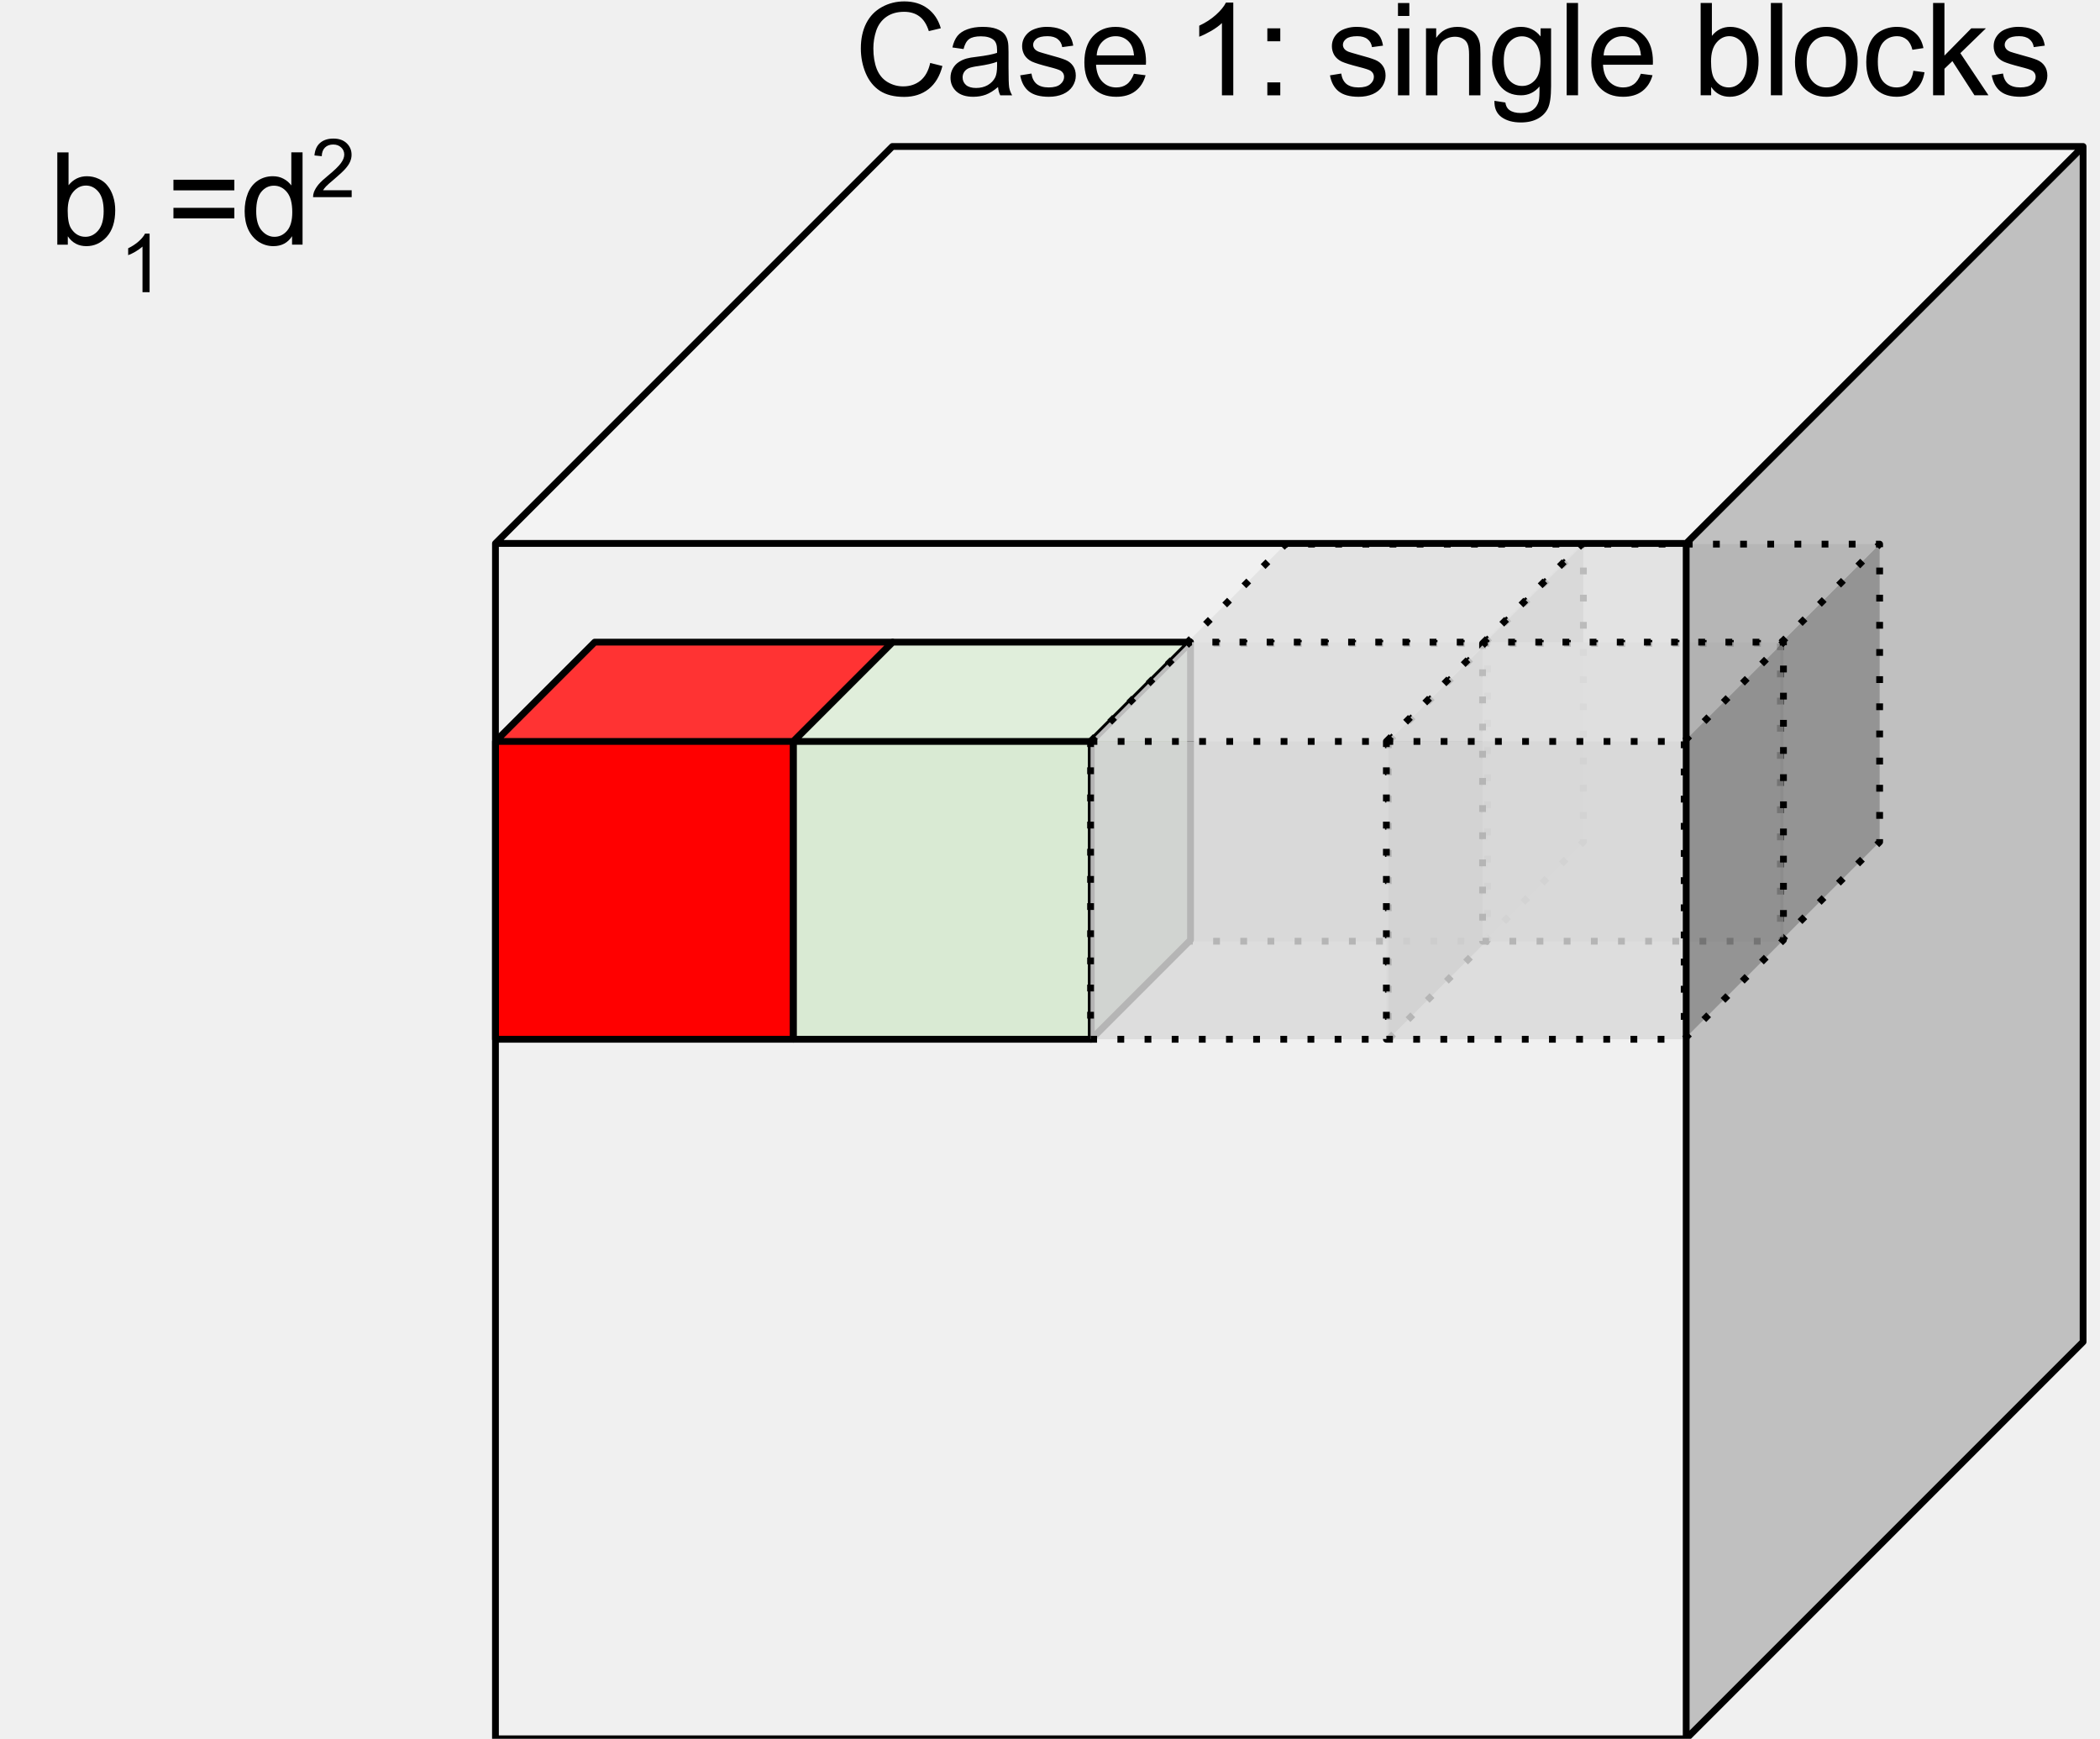
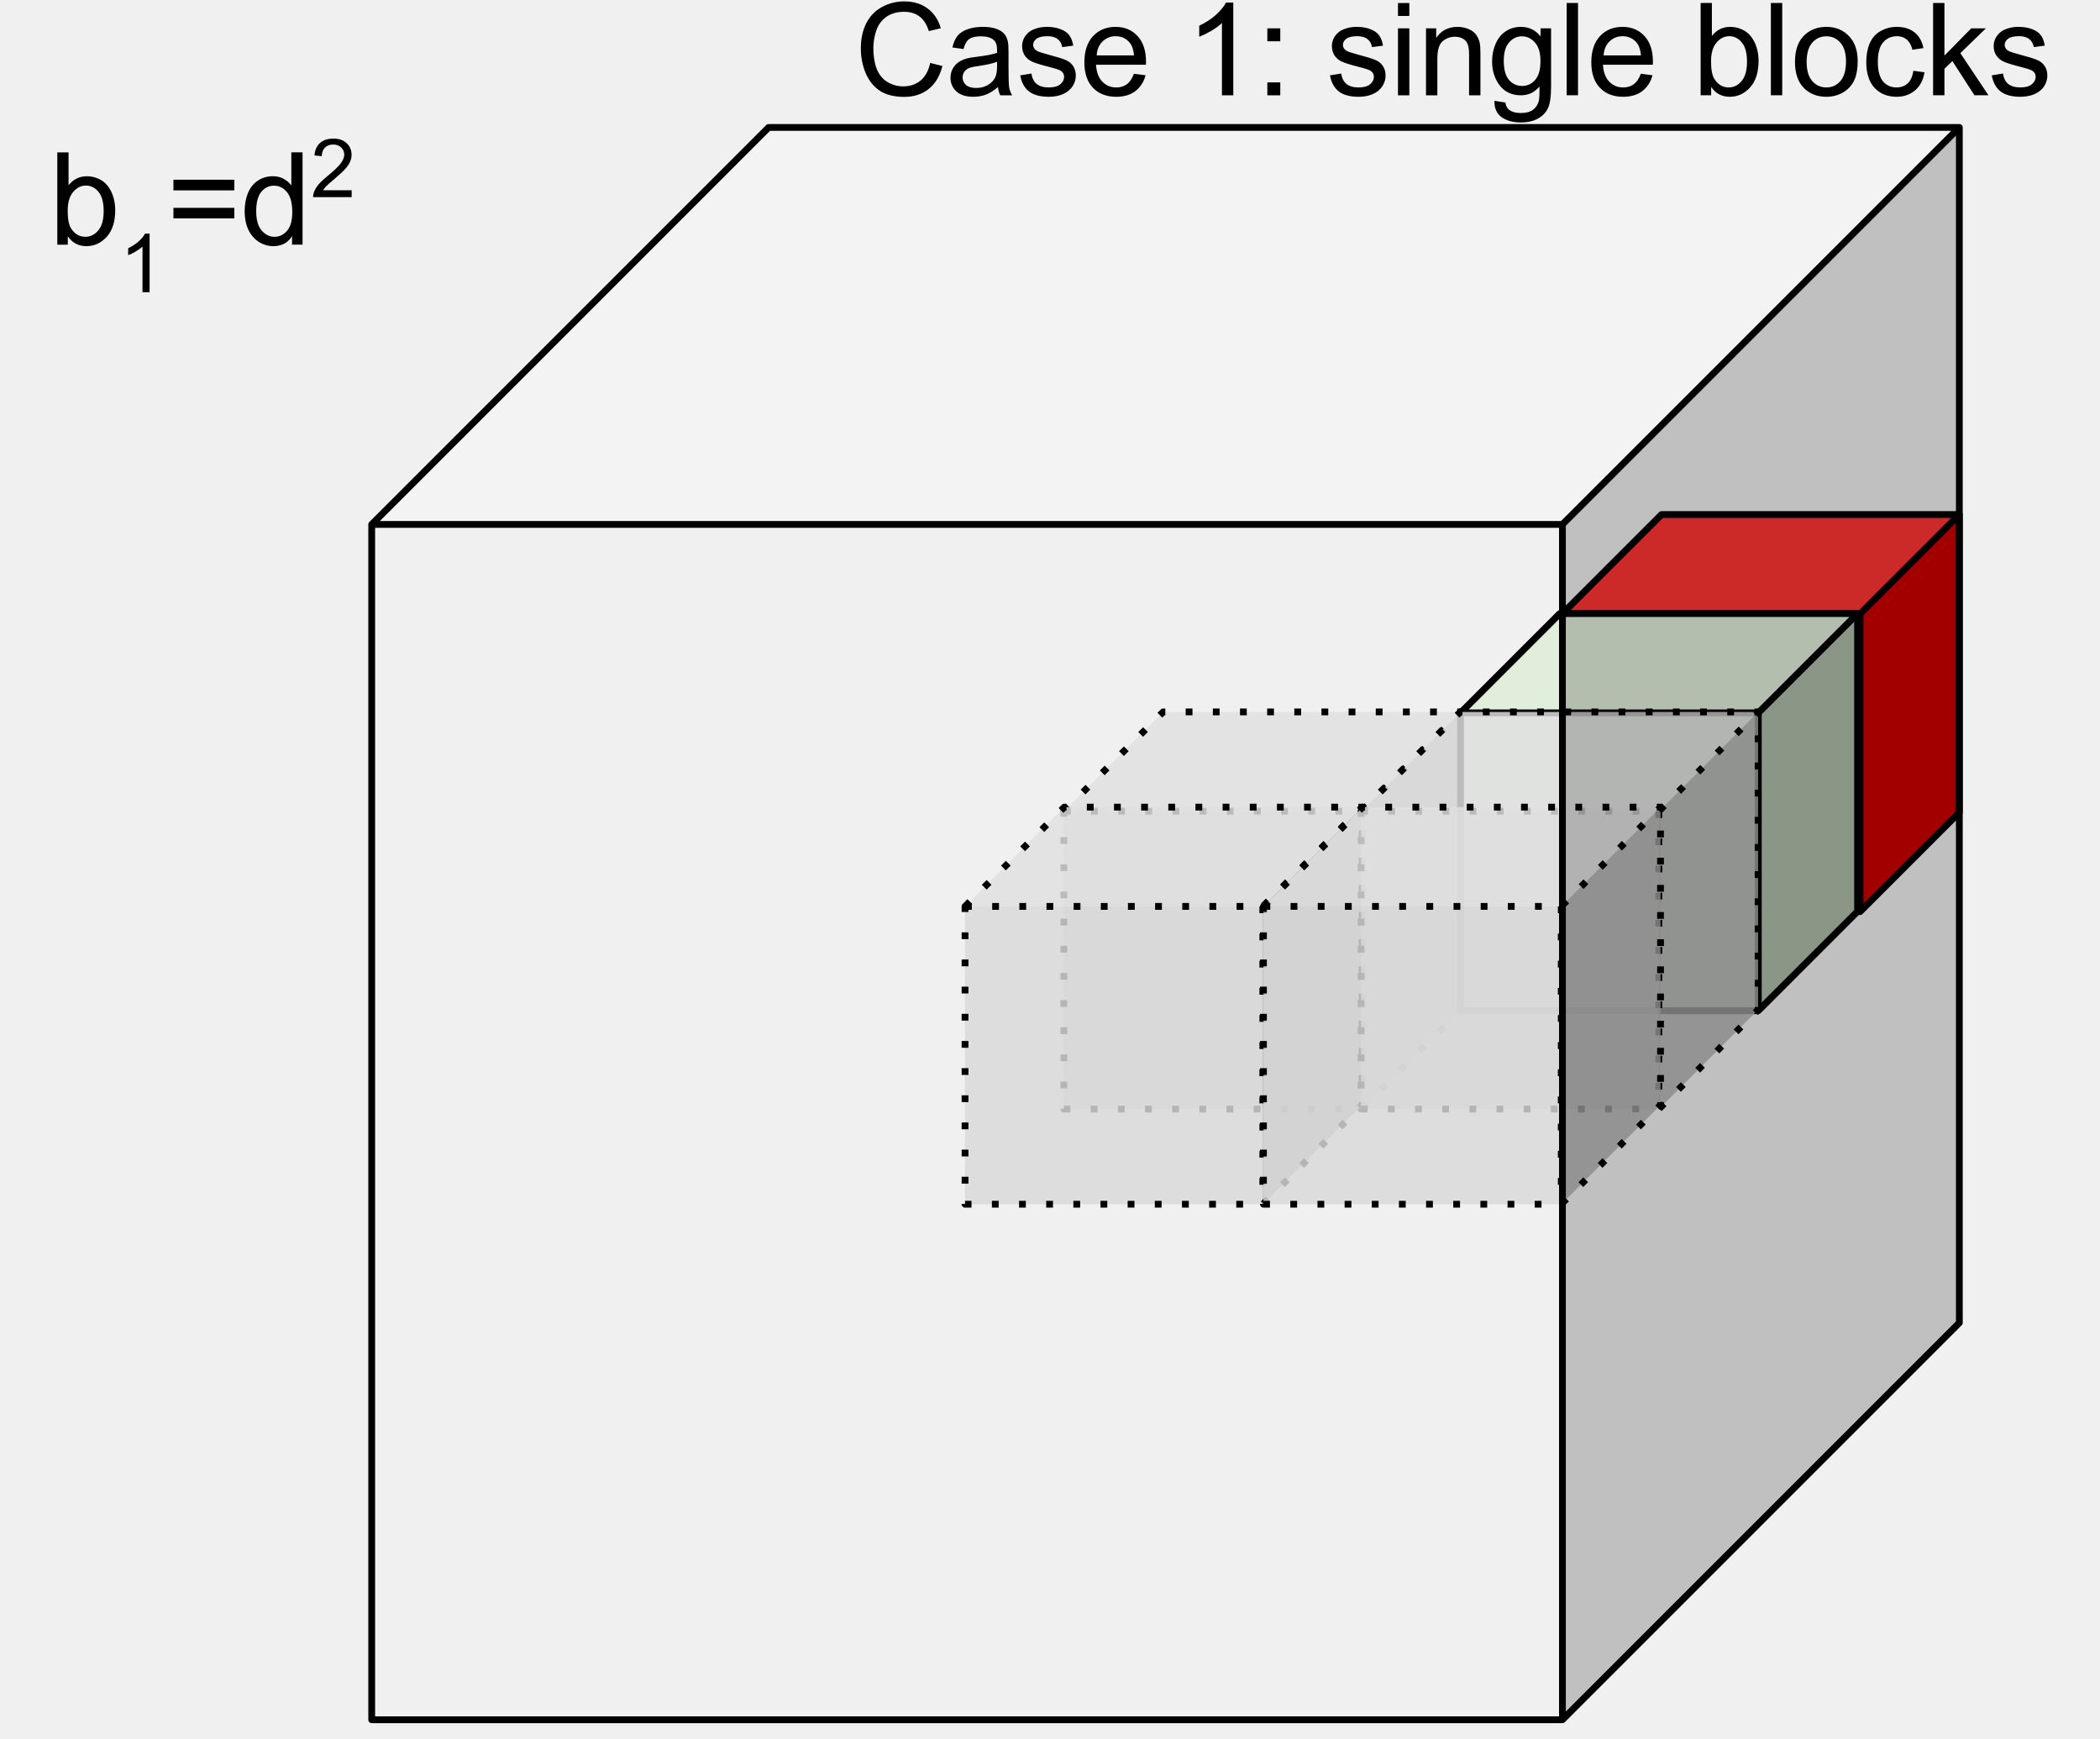
<svg xmlns="http://www.w3.org/2000/svg" version="1.1" viewBox="0.0 0.0 309.331 256.094" fill="none" stroke="none" stroke-linecap="square" stroke-miterlimit="10">
  <clipPath id="p.0">
    <path d="m0 0l309.331 0l0 256.094l-309.331 0l0 -256.094z" clip-rule="nonzero" />
  </clipPath>
  <g clip-path="url(#p.0)">
    <path fill="#000000" fill-opacity="0.0" d="m0 0l309.331 0l0 256.094l-309.331 0z" fill-rule="evenodd" />
    <path fill="#000000" fill-opacity="0.0" d="m-1.808 -12.885l312.945 0l0 54.52l-312.945 0z" fill-rule="evenodd" />
    <path fill="#000000" d="m137.021 9.27l1.797 0.453q-0.562 2.219 -2.031 3.391q-1.469 1.156 -3.594 1.156q-2.203 0 -3.578 -0.891q-1.375 -0.906 -2.094 -2.594q-0.719 -1.703 -0.719 -3.656q0 -2.125 0.797 -3.703q0.812 -1.578 2.312 -2.391q1.5 -0.828 3.297 -0.828q2.047 0 3.438 1.047q1.391 1.031 1.938 2.906l-1.766 0.422q-0.469 -1.484 -1.375 -2.156q-0.906 -0.688 -2.266 -0.688q-1.562 0 -2.625 0.75q-1.047 0.75 -1.484 2.031q-0.422 1.266 -0.422 2.609q0 1.734 0.5 3.031q0.516 1.281 1.578 1.922q1.078 0.641 2.312 0.641q1.516 0 2.562 -0.859q1.047 -0.875 1.422 -2.594zm9.989 3.547q-0.938 0.797 -1.797 1.125q-0.859 0.312 -1.844 0.312q-1.609 0 -2.484 -0.781q-0.875 -0.797 -0.875 -2.031q0 -0.734 0.328 -1.328q0.328 -0.594 0.859 -0.953q0.531 -0.359 1.203 -0.547q0.5 -0.141 1.484 -0.25q2.031 -0.25 2.984 -0.578q0 -0.344 0 -0.438q0 -1.016 -0.469 -1.438q-0.641 -0.562 -1.906 -0.562q-1.172 0 -1.734 0.406q-0.562 0.406 -0.828 1.469l-1.641 -0.234q0.234 -1.047 0.734 -1.688q0.516 -0.641 1.469 -0.984q0.969 -0.359 2.25 -0.359q1.266 0 2.047 0.297q0.781 0.297 1.156 0.75q0.375 0.453 0.516 1.141q0.094 0.422 0.094 1.531l0 2.234q0 2.328 0.094 2.953q0.109 0.609 0.438 1.172l-1.75 0q-0.266 -0.516 -0.328 -1.219zm-0.141 -3.719q-0.906 0.359 -2.734 0.625q-1.031 0.141 -1.453 0.328q-0.422 0.188 -0.656 0.547q-0.234 0.359 -0.234 0.797q0 0.672 0.5 1.125q0.516 0.438 1.484 0.438q0.969 0 1.719 -0.422q0.75 -0.438 1.109 -1.156q0.266 -0.578 0.266 -1.672l0 -0.609zm3.407 2.0l1.656 -0.266q0.141 1.0 0.766 1.531q0.641 0.516 1.781 0.516q1.156 0 1.703 -0.469q0.562 -0.469 0.562 -1.094q0 -0.562 -0.484 -0.891q-0.344 -0.219 -1.703 -0.562q-1.844 -0.469 -2.562 -0.797q-0.703 -0.344 -1.078 -0.938q-0.359 -0.609 -0.359 -1.328q0 -0.656 0.297 -1.219q0.312 -0.562 0.828 -0.938q0.391 -0.281 1.062 -0.484q0.672 -0.203 1.438 -0.203q1.172 0 2.047 0.344q0.875 0.328 1.281 0.906q0.422 0.562 0.578 1.516l-1.625 0.219q-0.109 -0.75 -0.656 -1.172q-0.531 -0.438 -1.5 -0.438q-1.156 0 -1.641 0.391q-0.484 0.375 -0.484 0.875q0 0.328 0.203 0.594q0.203 0.266 0.641 0.438q0.25 0.094 1.469 0.437q1.766 0.469 2.469 0.766q0.703 0.297 1.094 0.875q0.406 0.578 0.406 1.438q0 0.828 -0.484 1.578q-0.484 0.734 -1.406 1.141q-0.922 0.391 -2.078 0.391q-1.922 0 -2.938 -0.797q-1.0 -0.797 -1.281 -2.359zm16.75 -0.234l1.719 0.219q-0.406 1.5 -1.516 2.344q-1.094 0.828 -2.812 0.828q-2.156 0 -3.422 -1.328q-1.266 -1.328 -1.266 -3.734q0 -2.484 1.266 -3.859q1.281 -1.375 3.328 -1.375q1.984 0 3.234 1.344q1.25 1.344 1.25 3.797q0 0.141 -0.016 0.438l-7.344 0q0.094 1.625 0.922 2.484q0.828 0.859 2.062 0.859q0.906 0 1.547 -0.469q0.656 -0.484 1.047 -1.547zm-5.484 -2.703l5.5 0q-0.109 -1.234 -0.625 -1.859q-0.797 -0.969 -2.078 -0.969q-1.141 0 -1.938 0.781q-0.781 0.766 -0.859 2.047zm20.122 5.875l-1.672 0l0 -10.641q-0.594 0.578 -1.578 1.156q-0.984 0.562 -1.766 0.859l0 -1.625q1.406 -0.656 2.453 -1.594q1.047 -0.938 1.484 -1.813l1.078 0l0 13.656zm5.016 -7.953l0 -1.906l1.906 0l0 1.906l-1.906 0zm0 7.953l0 -1.906l1.906 0l0 1.906l-1.906 0zm9.226 -2.938l1.656 -0.266q0.141 1.0 0.766 1.531q0.641 0.516 1.781 0.516q1.156 0 1.703 -0.469q0.562 -0.469 0.562 -1.094q0 -0.562 -0.484 -0.891q-0.344 -0.219 -1.703 -0.562q-1.844 -0.469 -2.562 -0.797q-0.703 -0.344 -1.078 -0.938q-0.359 -0.609 -0.359 -1.328q0 -0.656 0.297 -1.219q0.312 -0.562 0.828 -0.938q0.391 -0.281 1.062 -0.484q0.672 -0.203 1.438 -0.203q1.172 0 2.047 0.344q0.875 0.328 1.281 0.906q0.422 0.562 0.578 1.516l-1.625 0.219q-0.109 -0.75 -0.656 -1.172q-0.531 -0.438 -1.5 -0.438q-1.156 0 -1.641 0.391q-0.484 0.375 -0.484 0.875q0 0.328 0.203 0.594q0.203 0.266 0.641 0.438q0.25 0.094 1.469 0.437q1.766 0.469 2.469 0.766q0.703 0.297 1.094 0.875q0.406 0.578 0.406 1.438q0 0.828 -0.484 1.578q-0.484 0.734 -1.406 1.141q-0.922 0.391 -2.078 0.391q-1.922 0 -2.938 -0.797q-1.0 -0.797 -1.281 -2.359zm10.016 -8.75l0 -1.906l1.672 0l0 1.906l-1.672 0zm0 11.688l0 -9.859l1.672 0l0 9.859l-1.672 0zm4.129 0l0 -9.859l1.5 0l0 1.406q1.094 -1.625 3.141 -1.625q0.891 0 1.641 0.328q0.75 0.312 1.109 0.844q0.375 0.516 0.531 1.219q0.094 0.469 0.094 1.625l0 6.062l-1.672 0l0 -6.0q0 -1.016 -0.203 -1.516q-0.188 -0.516 -0.688 -0.812q-0.5 -0.297 -1.172 -0.297q-1.062 0 -1.844 0.672q-0.766 0.672 -0.766 2.578l0 5.375l-1.672 0zm10.079 0.812l1.609 0.25q0.109 0.75 0.578 1.094q0.609 0.453 1.688 0.453q1.172 0 1.797 -0.469q0.625 -0.453 0.859 -1.281q0.125 -0.516 0.109 -2.156q-1.094 1.297 -2.719 1.297q-2.031 0 -3.156 -1.469q-1.109 -1.469 -1.109 -3.516q0 -1.406 0.516 -2.594q0.516 -1.203 1.484 -1.844q0.969 -0.656 2.266 -0.656q1.75 0 2.875 1.406l0 -1.188l1.547 0l0 8.516q0 2.312 -0.469 3.266q-0.469 0.969 -1.484 1.516q-1.016 0.562 -2.5 0.562q-1.766 0 -2.859 -0.797q-1.078 -0.797 -1.031 -2.391zm1.375 -5.922q0 1.953 0.766 2.844q0.781 0.891 1.938 0.891q1.141 0 1.922 -0.891q0.781 -0.891 0.781 -2.781q0 -1.812 -0.812 -2.719q-0.797 -0.922 -1.922 -0.922q-1.109 0 -1.891 0.906q-0.781 0.891 -0.781 2.672zm9.266 5.109l0 -13.594l1.672 0l0 13.594l-1.672 0zm10.926 -3.172l1.719 0.219q-0.406 1.5 -1.516 2.344q-1.094 0.828 -2.812 0.828q-2.156 0 -3.422 -1.328q-1.266 -1.328 -1.266 -3.734q0 -2.484 1.266 -3.859q1.281 -1.375 3.328 -1.375q1.984 0 3.234 1.344q1.25 1.344 1.25 3.797q0 0.141 -0.016 0.438l-7.344 0q0.094 1.625 0.922 2.484q0.828 0.859 2.062 0.859q0.906 0 1.547 -0.469q0.656 -0.484 1.047 -1.547zm-5.484 -2.703l5.5 0q-0.109 -1.234 -0.625 -1.859q-0.797 -0.969 -2.078 -0.969q-1.141 0 -1.938 0.781q-0.781 0.766 -0.859 2.047zm15.84 5.875l-1.547 0l0 -13.594l1.656 0l0 4.844q1.062 -1.328 2.703 -1.328q0.906 0 1.719 0.375q0.812 0.359 1.328 1.031q0.531 0.656 0.828 1.594q0.297 0.938 0.297 2q0 2.531 -1.25 3.922q-1.25 1.375 -3 1.375q-1.75 0 -2.734 -1.453l0 1.234zm-0.016 -5.0q0 1.766 0.469 2.562q0.797 1.281 2.141 1.281q1.094 0 1.891 -0.938q0.797 -0.953 0.797 -2.844q0 -1.922 -0.766 -2.844q-0.766 -0.922 -1.844 -0.922q-1.094 0 -1.891 0.953q-0.797 0.953 -0.797 2.75zm8.813 5.0l0 -13.594l1.672 0l0 13.594l-1.672 0zm3.551 -4.922q0 -2.734 1.531 -4.062q1.266 -1.094 3.094 -1.094q2.031 0 3.312 1.344q1.297 1.328 1.297 3.672q0 1.906 -0.578 3.0q-0.562 1.078 -1.656 1.688q-1.078 0.594 -2.375 0.594q-2.062 0 -3.344 -1.328q-1.281 -1.328 -1.281 -3.812zm1.719 0q0 1.891 0.828 2.828q0.828 0.938 2.078 0.938q1.25 0 2.062 -0.938q0.828 -0.953 0.828 -2.891q0 -1.828 -0.828 -2.766q-0.828 -0.938 -2.062 -0.938q-1.25 0 -2.078 0.938q-0.828 0.938 -0.828 2.828zm15.719 1.312l1.641 0.219q-0.266 1.688 -1.375 2.656q-1.109 0.953 -2.734 0.953q-2.016 0 -3.25 -1.312q-1.219 -1.328 -1.219 -3.797q0 -1.594 0.516 -2.781q0.531 -1.203 1.609 -1.797q1.094 -0.609 2.359 -0.609q1.609 0 2.625 0.812q1.016 0.812 1.312 2.312l-1.625 0.25q-0.234 -1.0 -0.828 -1.5q-0.594 -0.5 -1.422 -0.5q-1.266 0 -2.062 0.906q-0.781 0.906 -0.781 2.859q0 1.984 0.766 2.891q0.766 0.891 1.984 0.891q0.984 0 1.641 -0.594q0.656 -0.609 0.844 -1.859zm2.906 3.609l0 -13.594l1.672 0l0 7.75l3.953 -4.016l2.156 0l-3.766 3.656l4.141 6.203l-2.062 0l-3.25 -5.031l-1.172 1.125l0 3.906l-1.672 0zm8.641 -2.938l1.656 -0.266q0.141 1.0 0.766 1.531q0.641 0.516 1.781 0.516q1.156 0 1.703 -0.469q0.562 -0.469 0.562 -1.094q0 -0.562 -0.484 -0.891q-0.344 -0.219 -1.703 -0.562q-1.844 -0.469 -2.562 -0.797q-0.703 -0.344 -1.078 -0.938q-0.359 -0.609 -0.359 -1.328q0 -0.656 0.297 -1.219q0.312 -0.562 0.828 -0.938q0.391 -0.281 1.062 -0.484q0.672 -0.203 1.438 -0.203q1.172 0 2.047 0.344q0.875 0.328 1.281 0.906q0.422 0.562 0.578 1.516l-1.625 0.219q-0.109 -0.75 -0.656 -1.172q-0.531 -0.438 -1.5 -0.438q-1.156 0 -1.641 0.391q-0.484 0.375 -0.484 0.875q0 0.328 0.203 0.594q0.203 0.266 0.641 0.438q0.25 0.094 1.469 0.437q1.766 0.469 2.469 0.766q0.703 0.297 1.094 0.875q0.406 0.578 0.406 1.438q0 0.828 -0.484 1.578q-0.484 0.734 -1.406 1.141q-0.922 0.391 -2.078 0.391q-1.922 0 -2.938 -0.797q-1.0 -0.797 -1.281 -2.359z" fill-rule="nonzero" />
    <path fill="#000000" d="m9.988 36.035l-1.547 0l0 -13.594l1.656 0l0 4.844q1.062 -1.328 2.703 -1.328q0.906 0 1.719 0.375q0.812 0.359 1.328 1.031q0.531 0.656 0.828 1.594q0.297 0.938 0.297 2.0q0 2.531 -1.25 3.922q-1.25 1.375 -3.0 1.375q-1.75 0 -2.734 -1.453l0 1.234zm-0.016 -5.0q0 1.766 0.469 2.562q0.797 1.281 2.141 1.281q1.094 0 1.891 -0.938q0.797 -0.953 0.797 -2.844q0 -1.922 -0.766 -2.844q-0.766 -0.922 -1.844 -0.922q-1.094 0 -1.891 0.953q-0.797 0.953 -0.797 2.75z" fill-rule="nonzero" />
    <path fill="#000000" d="m22.036 43.035l-1.047 0l0 -6.719q-0.391 0.359 -1.016 0.734q-0.609 0.359 -1.094 0.531l0 -1.016q0.875 -0.422 1.531 -1.0q0.672 -0.594 0.953 -1.156l0.672 0l0 8.625z" fill-rule="nonzero" />
    <path fill="#000000" d="m34.516 28.035l-8.969 0l0 -1.562l8.969 0l0 1.562zm0 4.125l-8.969 0l0 -1.547l8.969 0l0 1.547zm8.504 3.875l0 -1.25q-0.938 1.469 -2.75 1.469q-1.172 0 -2.172 -0.641q-0.984 -0.656 -1.531 -1.812q-0.531 -1.172 -0.531 -2.688q0 -1.469 0.484 -2.672q0.5 -1.203 1.469 -1.844q0.984 -0.641 2.203 -0.641q0.891 0 1.578 0.375q0.703 0.375 1.141 0.984l0 -4.875l1.656 0l0 13.594l-1.547 0zm-5.281 -4.922q0 1.891 0.797 2.828q0.812 0.938 1.891 0.938q1.094 0 1.859 -0.891q0.766 -0.891 0.766 -2.734q0 -2.016 -0.781 -2.953q-0.781 -0.953 -1.922 -0.953q-1.109 0 -1.859 0.906q-0.75 0.906 -0.75 2.859z" fill-rule="nonzero" />
    <path fill="#000000" d="m51.802 28.02l0 1.016l-5.688 0q0 -0.375 0.125 -0.734q0.219 -0.578 0.688 -1.141q0.484 -0.562 1.391 -1.297q1.406 -1.156 1.891 -1.828q0.5 -0.672 0.5 -1.266q0 -0.625 -0.453 -1.047q-0.453 -0.438 -1.172 -0.438q-0.766 0 -1.219 0.453q-0.453 0.453 -0.469 1.266l-1.078 -0.109q0.109 -1.219 0.828 -1.844q0.734 -0.641 1.969 -0.641q1.234 0 1.953 0.688q0.719 0.688 0.719 1.703q0 0.516 -0.219 1.016q-0.203 0.484 -0.703 1.047q-0.484 0.547 -1.609 1.5q-0.953 0.797 -1.234 1.094q-0.266 0.281 -0.438 0.562l4.219 0z" fill-rule="nonzero" />
-     <path fill="#d9d9d9" fill-opacity="0.835" d="m174.743 94.761l43.866 0l0 43.866l-43.866 0z" fill-rule="evenodd" />
-     <path fill="#adadad" fill-opacity="0.835" d="m218.609 94.761l14.622 -14.622l0 43.866l-14.622 14.622z" fill-rule="evenodd" />
-     <path fill="#e0e0e0" fill-opacity="0.835" d="m174.743 94.761l14.622 -14.622l43.866 0l-14.622 14.622z" fill-rule="evenodd" />
-     <path fill="#000000" fill-opacity="0.0" d="m174.743 94.761l14.622 -14.622l43.866 0l0 43.866l-14.622 14.622l-43.866 0zm0 0l43.866 0l14.622 -14.622m-14.622 14.622l0 43.866" fill-rule="evenodd" />
-     <path stroke="#000000" stroke-width="1.0" stroke-linejoin="round" stroke-linecap="butt" stroke-dasharray="1.0,3.0" d="m174.743 94.761l14.622 -14.622l43.866 0l0 43.866l-14.622 14.622l-43.866 0zm0 0l43.866 0l14.622 -14.622m-14.622 14.622l0 43.866" fill-rule="evenodd" />
-     <path fill="#ff0000" d="m72.982 109.199l43.866 0l0 43.866l-43.866 0z" fill-rule="evenodd" />
-     <path fill="#cb0000" d="m116.848 109.199l14.622 -14.622l0 43.866l-14.622 14.622z" fill-rule="evenodd" />
-     <path fill="#ff3333" d="m72.982 109.199l14.622 -14.622l43.866 0l-14.622 14.622z" fill-rule="evenodd" />
-     <path fill="#000000" fill-opacity="0.0" d="m72.982 109.199l14.622 -14.622l43.866 0l0 43.866l-14.622 14.622l-43.866 0zm0 0l43.866 0l14.622 -14.622m-14.622 14.622l0 43.866" fill-rule="evenodd" />
-     <path stroke="#000000" stroke-width="1.0" stroke-linejoin="round" stroke-linecap="butt" d="m72.982 109.199l14.622 -14.622l43.866 0l0 43.866l-14.622 14.622l-43.866 0zm0 0l43.866 0l14.622 -14.622m-14.622 14.622l0 43.866" fill-rule="evenodd" />
-     <path fill="#d9ead3" d="m116.877 109.199l43.866 0l0 43.866l-43.866 0z" fill-rule="evenodd" />
-     <path fill="#adbba8" d="m160.743 109.199l14.622 -14.622l0 43.866l-14.622 14.622z" fill-rule="evenodd" />
-     <path fill="#e0eedb" d="m116.877 109.199l14.622 -14.622l43.866 0l-14.622 14.622z" fill-rule="evenodd" />
-     <path fill="#000000" fill-opacity="0.0" d="m116.877 109.199l14.622 -14.622l43.866 0l0 43.866l-14.622 14.622l-43.866 0zm0 0l43.866 0l14.622 -14.622m-14.622 14.622l0 43.866" fill-rule="evenodd" />
-     <path stroke="#000000" stroke-width="1.0" stroke-linejoin="round" stroke-linecap="butt" d="m116.877 109.199l14.622 -14.622l43.866 0l0 43.866l-14.622 14.622l-43.866 0zm0 0l43.866 0l14.622 -14.622m-14.622 14.622l0 43.866" fill-rule="evenodd" />
-     <path fill="#d9d9d9" fill-opacity="0.835" d="m160.64 109.199l43.866 0l0 43.866l-43.866 0z" fill-rule="evenodd" />
-     <path fill="#adadad" fill-opacity="0.835" d="m204.507 109.199l14.622 -14.622l0 43.866l-14.622 14.622z" fill-rule="evenodd" />
-     <path fill="#e0e0e0" fill-opacity="0.835" d="m160.64 109.199l14.622 -14.622l43.866 0l-14.622 14.622z" fill-rule="evenodd" />
-     <path fill="#000000" fill-opacity="0.0" d="m160.64 109.199l14.622 -14.622l43.866 0l0 43.866l-14.622 14.622l-43.866 0zm0 0l43.866 0l14.622 -14.622m-14.622 14.622l0 43.866" fill-rule="evenodd" />
-     <path stroke="#000000" stroke-width="1.0" stroke-linejoin="round" stroke-linecap="butt" stroke-dasharray="1.0,3.0" d="m160.64 109.199l14.622 -14.622l43.866 0l0 43.866l-14.622 14.622l-43.866 0zm0 0l43.866 0l14.622 -14.622m-14.622 14.622l0 43.866" fill-rule="evenodd" />
-     <path fill="#d9d9d9" fill-opacity="0.835" d="m218.383 94.761l43.866 0l0 43.866l-43.866 0z" fill-rule="evenodd" />
-     <path fill="#adadad" fill-opacity="0.835" d="m262.249 94.761l14.622 -14.622l0 43.866l-14.622 14.622z" fill-rule="evenodd" />
-     <path fill="#e0e0e0" fill-opacity="0.835" d="m218.383 94.761l14.622 -14.622l43.866 0l-14.622 14.622z" fill-rule="evenodd" />
-     <path fill="#000000" fill-opacity="0.0" d="m218.383 94.761l14.622 -14.622l43.866 0l0 43.866l-14.622 14.622l-43.866 0zm0 0l43.866 0l14.622 -14.622m-14.622 14.622l0 43.866" fill-rule="evenodd" />
-     <path stroke="#000000" stroke-width="1.0" stroke-linejoin="round" stroke-linecap="butt" stroke-dasharray="1.0,3.0" d="m218.383 94.761l14.622 -14.622l43.866 0l0 43.866l-14.622 14.622l-43.866 0zm0 0l43.866 0l14.622 -14.622m-14.622 14.622l0 43.866" fill-rule="evenodd" />
-     <path fill="#d9d9d9" fill-opacity="0.835" d="m204.215 109.199l43.866 0l0 43.866l-43.866 0z" fill-rule="evenodd" />
-     <path fill="#adadad" fill-opacity="0.835" d="m248.081 109.199l14.622 -14.622l0 43.866l-14.622 14.622z" fill-rule="evenodd" />
-     <path fill="#e0e0e0" fill-opacity="0.835" d="m204.215 109.199l14.622 -14.622l43.866 0l-14.622 14.622z" fill-rule="evenodd" />
-     <path fill="#000000" fill-opacity="0.0" d="m204.215 109.199l14.622 -14.622l43.866 0l0 43.866l-14.622 14.622l-43.866 0zm0 0l43.866 0l14.622 -14.622m-14.622 14.622l0 43.866" fill-rule="evenodd" />
-     <path stroke="#000000" stroke-width="1.0" stroke-linejoin="round" stroke-linecap="butt" stroke-dasharray="1.0,3.0" d="m204.215 109.199l14.622 -14.622l43.866 0l0 43.866l-14.622 14.622l-43.866 0zm0 0l43.866 0l14.622 -14.622m-14.622 14.622l0 43.866" fill-rule="evenodd" />
-     <path fill="#000000" fill-opacity="0.0" d="m72.982 80.039l175.394 0l0 176.055l-175.394 0z" fill-rule="evenodd" />
-     <path fill="#000000" fill-opacity="0.0" d="m248.375 80.039l58.465 -58.465l0 176.055l-58.465 58.465z" fill-rule="evenodd" />
-     <path fill="#000000" fill-opacity="0.0" d="m72.982 80.039l58.465 -58.465l175.394 0l-58.465 58.465z" fill-rule="evenodd" />
-     <path fill="#000000" fill-opacity="0.0" d="m72.982 80.039l58.465 -58.465l175.394 0l0 176.055l-58.465 58.465l-175.394 0zm0 0l175.394 0l58.465 -58.465m-58.465 58.465l0 176.055" fill-rule="evenodd" />
-     <path fill="#000000" fill-opacity="0.2" d="m248.375 80.039l58.465 -58.465l0 176.055l-58.465 58.465z" fill-rule="evenodd" />
-     <path fill="#ffffff" fill-opacity="0.2" d="m72.982 80.039l58.465 -58.465l175.394 0l-58.465 58.465z" fill-rule="evenodd" />
-     <path stroke="#000000" stroke-width="1.0" stroke-linejoin="round" stroke-linecap="butt" d="m72.982 80.039l58.465 -58.465l175.394 0l0 176.055l-58.465 58.465l-175.394 0zm0 0l175.394 0l58.465 -58.465m-58.465 58.465l0 176.055" fill-rule="evenodd" />
+     <path fill="#d9d9d9" fill-opacity="0.835" d="m156.709 119.48l43.866 0l0 43.866l-43.866 0z" fill-rule="evenodd" />
+     <path fill="#adadad" fill-opacity="0.835" d="m200.575 119.48l14.622 -14.622l0 43.866l-14.622 14.622z" fill-rule="evenodd" />
+     <path fill="#e0e0e0" fill-opacity="0.835" d="m156.709 119.48l14.622 -14.622l43.866 0l-14.622 14.622z" fill-rule="evenodd" />
+     <path fill="#000000" fill-opacity="0.0" d="m156.709 119.48l14.622 -14.622l43.866 0l0 43.866l-14.622 14.622l-43.866 0zm0 0l43.866 0l14.622 -14.622m-14.622 14.622l0 43.866" fill-rule="evenodd" />
+     <path stroke="#000000" stroke-width="1.0" stroke-linejoin="round" stroke-linecap="butt" stroke-dasharray="1.0,3.0" d="m156.709 119.48l14.622 -14.622l43.866 0l0 43.866l-14.622 14.622l-43.866 0zm0 0l43.866 0l14.622 -14.622m-14.622 14.622l0 43.866" fill-rule="evenodd" />
+     <path fill="#d9d9d9" fill-opacity="0.835" d="m142.15 133.499l43.866 0l0 43.866l-43.866 0z" fill-rule="evenodd" />
+     <path fill="#adadad" fill-opacity="0.835" d="m186.016 133.499l14.622 -14.622l0 43.866l-14.622 14.622z" fill-rule="evenodd" />
+     <path fill="#e0e0e0" fill-opacity="0.835" d="m142.15 133.499l14.622 -14.622l43.866 0l-14.622 14.622z" fill-rule="evenodd" />
+     <path fill="#000000" fill-opacity="0.0" d="m142.15 133.499l14.622 -14.622l43.866 0l0 43.866l-14.622 14.622l-43.866 0zm0 0l43.866 0l14.622 -14.622m-14.622 14.622l0 43.866" fill-rule="evenodd" />
+     <path stroke="#000000" stroke-width="1.0" stroke-linejoin="round" stroke-linecap="butt" stroke-dasharray="1.0,3.0" d="m142.15 133.499l14.622 -14.622l43.866 0l0 43.866l-14.622 14.622l-43.866 0zm0 0l43.866 0l14.622 -14.622m-14.622 14.622l0 43.866" fill-rule="evenodd" />
+     <path fill="#ff0000" d="m230.123 90.404l43.866 0l0 43.866l-43.866 0z" fill-rule="evenodd" />
+     <path fill="#cb0000" d="m273.99 90.404l14.622 -14.622l0 43.866l-14.622 14.622z" fill-rule="evenodd" />
+     <path fill="#ff3333" d="m230.123 90.404l14.622 -14.622l43.866 0l-14.622 14.622z" fill-rule="evenodd" />
+     <path fill="#000000" fill-opacity="0.0" d="m230.123 90.404l14.622 -14.622l43.866 0l0 43.866l-14.622 14.622l-43.866 0zm0 0l43.866 0l14.622 -14.622m-14.622 14.622l0 43.866" fill-rule="evenodd" />
+     <path stroke="#000000" stroke-width="1.0" stroke-linejoin="round" stroke-linecap="butt" d="m230.123 90.404l14.622 -14.622l43.866 0l0 43.866l-14.622 14.622l-43.866 0zm0 0l43.866 0l14.622 -14.622m-14.622 14.622l0 43.866" fill-rule="evenodd" />
+     <path fill="#d9ead3" d="m215.134 104.992l43.866 0l0 43.866l-43.866 0z" fill-rule="evenodd" />
+     <path fill="#adbba8" d="m259 104.992l14.622 -14.622l0 43.866l-14.622 14.622z" fill-rule="evenodd" />
+     <path fill="#e0eedb" d="m215.134 104.992l14.622 -14.622l43.866 0l-14.622 14.622z" fill-rule="evenodd" />
+     <path fill="#000000" fill-opacity="0.0" d="m215.134 104.992l14.622 -14.622l43.866 0l0 43.866l-14.622 14.622l-43.866 0zm0 0l43.866 0l14.622 -14.622m-14.622 14.622l0 43.866" fill-rule="evenodd" />
+     <path stroke="#000000" stroke-width="1.0" stroke-linejoin="round" stroke-linecap="butt" d="m215.134 104.992l14.622 -14.622l43.866 0l0 43.866l-14.622 14.622l-43.866 0zm0 0l43.866 0l14.622 -14.622m-14.622 14.622l0 43.866" fill-rule="evenodd" />
+     <path fill="#d9d9d9" fill-opacity="0.835" d="m200.483 119.48l43.866 0l0 43.866l-43.866 0z" fill-rule="evenodd" />
+     <path fill="#adadad" fill-opacity="0.835" d="m244.349 119.48l14.622 -14.622l0 43.866l-14.622 14.622z" fill-rule="evenodd" />
+     <path fill="#e0e0e0" fill-opacity="0.835" d="m200.483 119.48l14.622 -14.622l43.866 0l-14.622 14.622z" fill-rule="evenodd" />
+     <path fill="#000000" fill-opacity="0.0" d="m200.483 119.48l14.622 -14.622l43.866 0l0 43.866l-14.622 14.622l-43.866 0zm0 0l43.866 0l14.622 -14.622m-14.622 14.622l0 43.866" fill-rule="evenodd" />
+     <path stroke="#000000" stroke-width="1.0" stroke-linejoin="round" stroke-linecap="butt" stroke-dasharray="1.0,3.0" d="m200.483 119.48l14.622 -14.622l43.866 0l0 43.866l-14.622 14.622l-43.866 0zm0 0l43.866 0l14.622 -14.622m-14.622 14.622l0 43.866" fill-rule="evenodd" />
+     <path fill="#d9d9d9" fill-opacity="0.835" d="m186.108 133.498l43.866 0l0 43.866l-43.866 0z" fill-rule="evenodd" />
+     <path fill="#adadad" fill-opacity="0.835" d="m229.974 133.498l14.622 -14.622l0 43.866l-14.622 14.622z" fill-rule="evenodd" />
+     <path fill="#e0e0e0" fill-opacity="0.835" d="m186.108 133.498l14.622 -14.622l43.866 0l-14.622 14.622z" fill-rule="evenodd" />
+     <path fill="#000000" fill-opacity="0.0" d="m186.108 133.498l14.622 -14.622l43.866 0l0 43.866l-14.622 14.622l-43.866 0zm0 0l43.866 0l14.622 -14.622m-14.622 14.622l0 43.866" fill-rule="evenodd" />
+     <path stroke="#000000" stroke-width="1.0" stroke-linejoin="round" stroke-linecap="butt" stroke-dasharray="1.0,3.0" d="m186.108 133.498l14.622 -14.622l43.866 0l0 43.866l-14.622 14.622l-43.866 0zm0 0l43.866 0l14.622 -14.622m-14.622 14.622l0 43.866" fill-rule="evenodd" />
+     <path fill="#000000" fill-opacity="0.0" d="m54.753 77.236l175.394 0l0 176.055l-175.394 0z" fill-rule="evenodd" />
+     <path fill="#000000" fill-opacity="0.0" d="m230.147 77.236l58.465 -58.465l0 176.055l-58.465 58.465z" fill-rule="evenodd" />
+     <path fill="#000000" fill-opacity="0.0" d="m54.753 77.236l58.465 -58.465l175.394 0l-58.465 58.465z" fill-rule="evenodd" />
+     <path fill="#000000" fill-opacity="0.0" d="m54.753 77.236l58.465 -58.465l175.394 0l0 176.055l-58.465 58.465l-175.394 0zm0 0l175.394 0l58.465 -58.465m-58.465 58.465l0 176.055" fill-rule="evenodd" />
+     <path fill="#000000" fill-opacity="0.2" d="m230.147 77.236l58.465 -58.465l0 176.055l-58.465 58.465z" fill-rule="evenodd" />
+     <path fill="#ffffff" fill-opacity="0.2" d="m54.753 77.236l58.465 -58.465l175.394 0l-58.465 58.465z" fill-rule="evenodd" />
+     <path stroke="#000000" stroke-width="1.0" stroke-linejoin="round" stroke-linecap="butt" d="m54.753 77.236l58.465 -58.465l175.394 0l0 176.055l-58.465 58.465l-175.394 0zm0 0l175.394 0l58.465 -58.465m-58.465 58.465l0 176.055" fill-rule="evenodd" />
  </g>
</svg>
